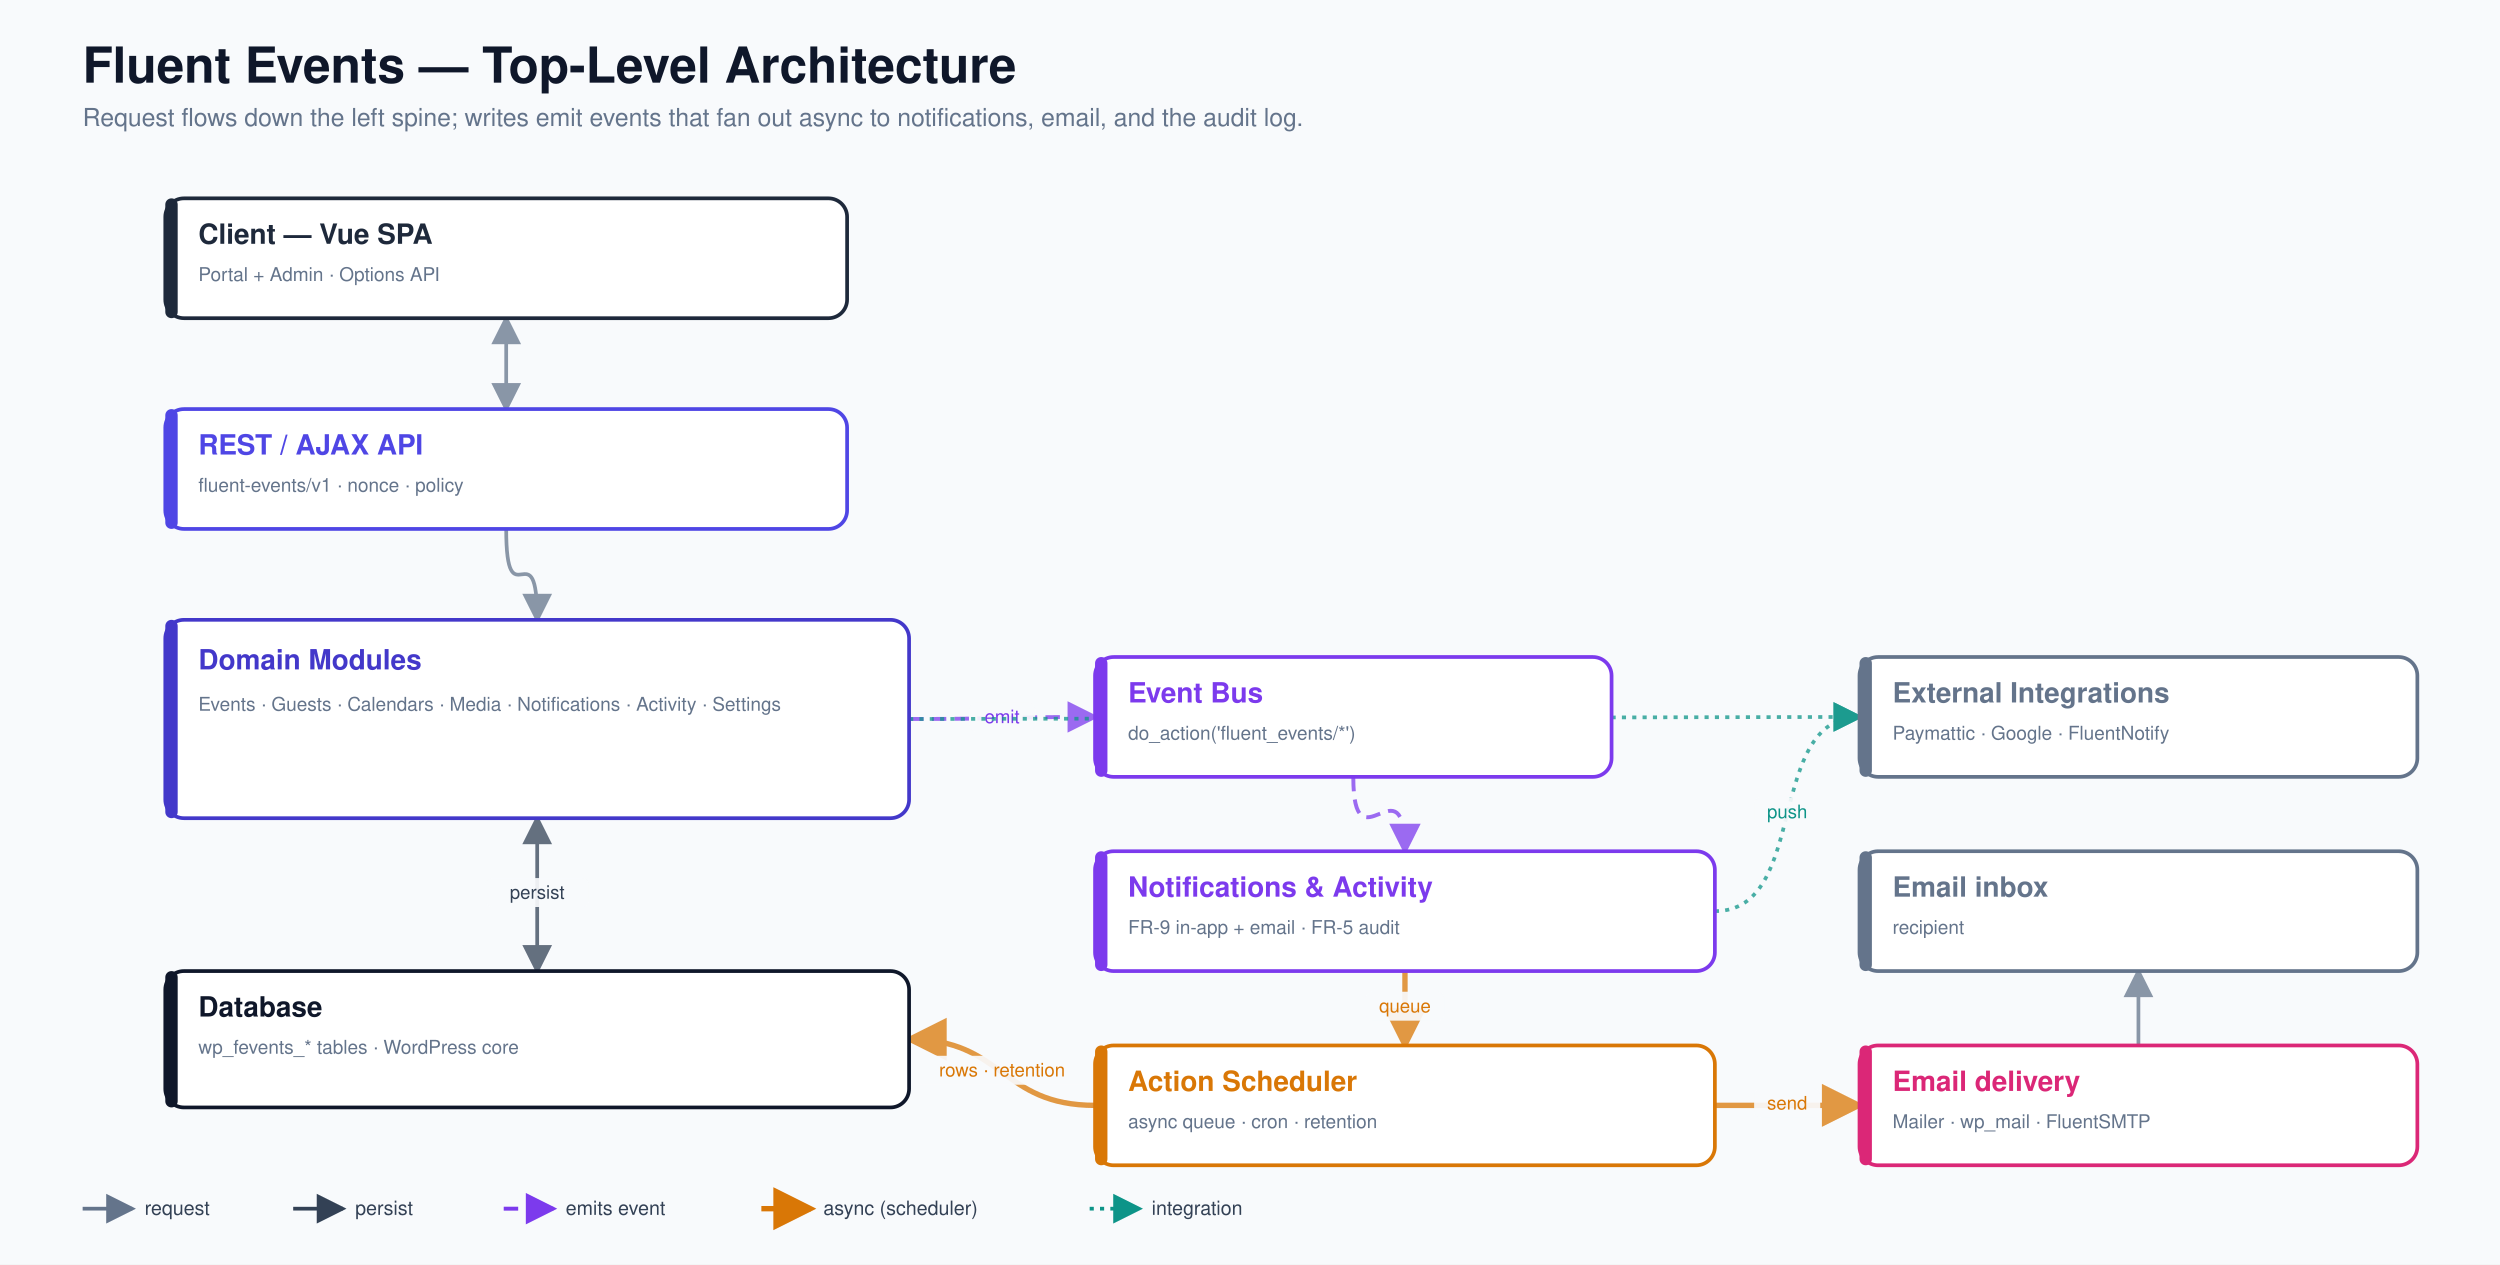
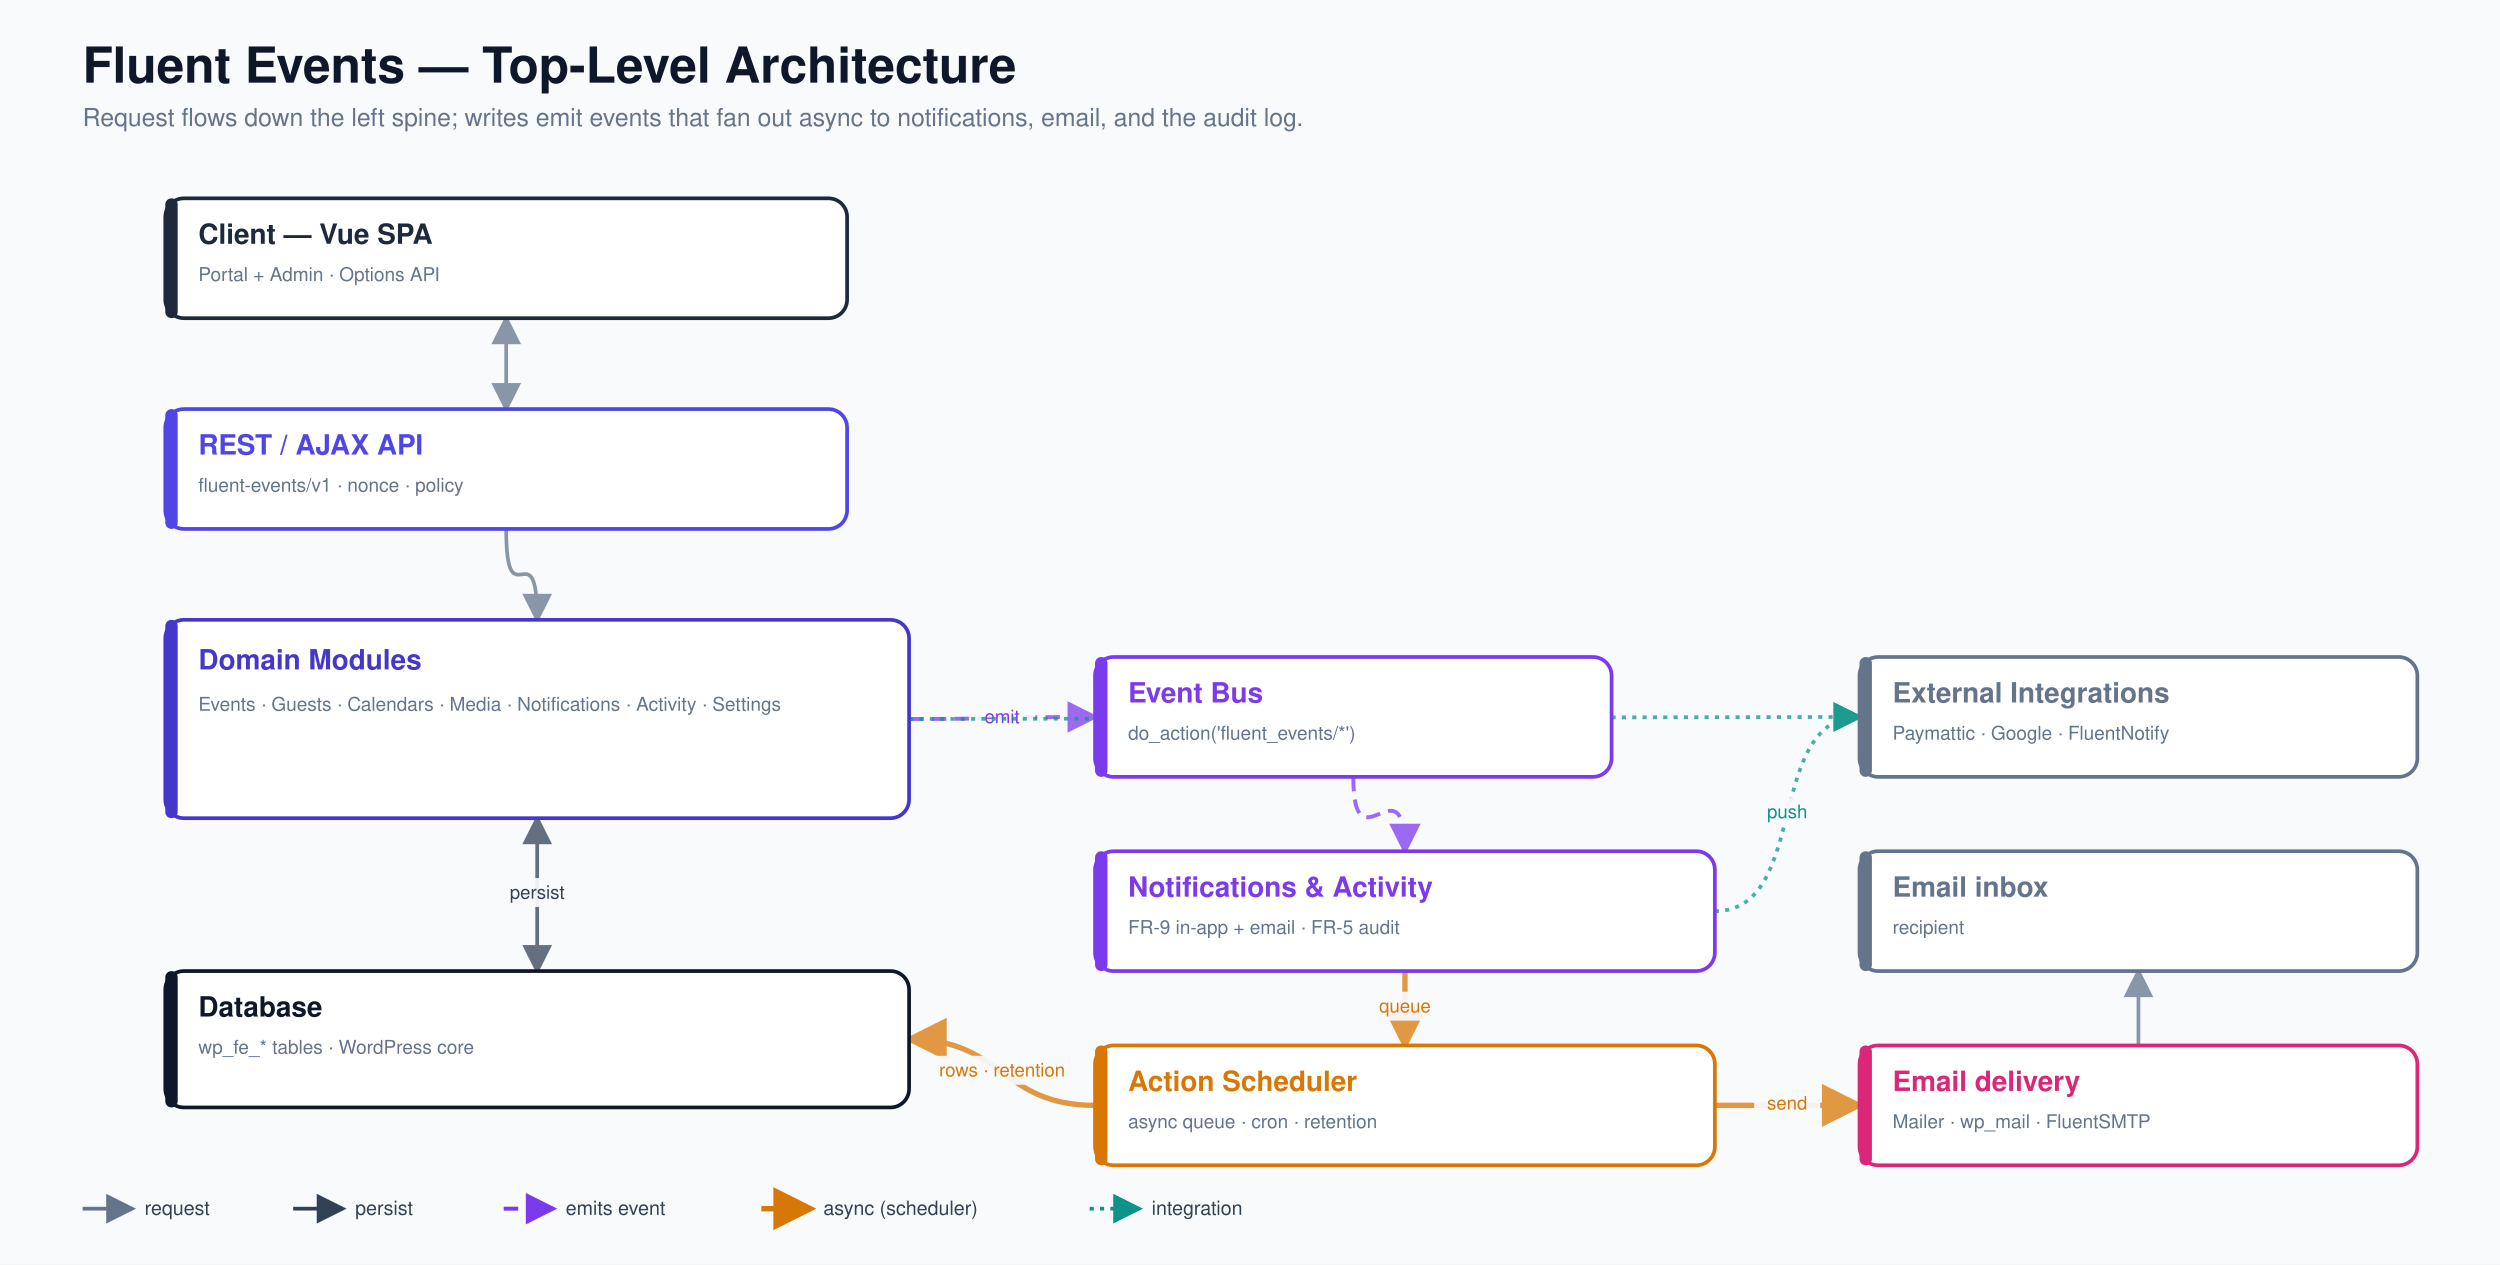
<svg xmlns="http://www.w3.org/2000/svg" width="1210" height="612" viewBox="0 0 1210 612" font-family="ui-sans-serif,Segoe UI,Helvetica,Arial,sans-serif">
  <defs>
    <marker id="ar0d9488" markerWidth="11" markerHeight="11" refX="8" refY="5" orient="auto-start-reverse">
      <path d="M1,1 L9,5 L1,9 z" fill="#0d9488" />
    </marker>
    <marker id="ar334155" markerWidth="11" markerHeight="11" refX="8" refY="5" orient="auto-start-reverse">
      <path d="M1,1 L9,5 L1,9 z" fill="#334155" />
    </marker>
    <marker id="ar64748b" markerWidth="11" markerHeight="11" refX="8" refY="5" orient="auto-start-reverse">
      <path d="M1,1 L9,5 L1,9 z" fill="#64748b" />
    </marker>
    <marker id="ar7c3aed" markerWidth="11" markerHeight="11" refX="8" refY="5" orient="auto-start-reverse">
      <path d="M1,1 L9,5 L1,9 z" fill="#7c3aed" />
    </marker>
    <marker id="ard97706" markerWidth="11" markerHeight="11" refX="8" refY="5" orient="auto-start-reverse">
      <path d="M1,1 L9,5 L1,9 z" fill="#d97706" />
    </marker>
  </defs>
  <rect x="0" y="0" width="1210" height="612" fill="#f8fafc" />
  <text x="40" y="40" font-size="24" font-weight="700" fill="#0f172a">Fluent Events — Top-Level Architecture</text>
  <text x="40" y="61" font-size="12" fill="#64748b">Request flows down the left spine; writes emit events that fan out async to notifications, email, and the audit log.</text>
  <path d="M245.0,154 C245.0,200 245.0,152 245.0,198" fill="none" stroke="#64748b" stroke-width="1.8" opacity="0.75" marker-start="url(#ar64748b)" marker-end="url(#ar64748b)" />
  <path d="M245.0,256 C245.0,302 260.0,254 260.0,300" fill="none" stroke="#64748b" stroke-width="1.8" opacity="0.75" marker-end="url(#ar64748b)" />
  <path d="M260.0,396 C260.0,442 260.0,424 260.0,470" fill="none" stroke="#334155" stroke-width="1.8" opacity="0.75" marker-start="url(#ar334155)" marker-end="url(#ar334155)" />
  <rect x="235" y="425" width="50" height="14" rx="3" fill="#f8fafc" opacity="0.92" />
  <text x="260" y="435" font-size="9" fill="#334155" text-anchor="middle">persist</text>
  <path d="M440,348.0 C486,348.0 484,347.0 530,347.0" fill="none" stroke="#7c3aed" stroke-width="1.9" opacity="0.75" stroke-dasharray="7,4" marker-end="url(#ar7c3aed)" />
  <rect x="469" y="340" width="32" height="14" rx="3" fill="#f8fafc" opacity="0.92" />
  <text x="485" y="350" font-size="9" fill="#7c3aed" text-anchor="middle">emit</text>
  <path d="M440,348.0 C486,348.0 854,347.0 900,347.0" fill="none" stroke="#0d9488" stroke-width="1.8" opacity="0.75" stroke-dasharray="2,3" marker-end="url(#ar0d9488)" />
  <rect x="639" y="340" width="62" height="14" rx="3" fill="#f8fafc" opacity="0.92" />
  <text x="670" y="350" font-size="9" fill="#0d9488" text-anchor="middle">integrate</text>
  <path d="M655.0,376 C655.0,422 680.0,366 680.0,412" fill="none" stroke="#7c3aed" stroke-width="1.9" opacity="0.75" stroke-dasharray="7,4" marker-end="url(#ar7c3aed)" />
  <path d="M680.0,470 C680.0,516 680.0,460 680.0,506" fill="none" stroke="#d97706" stroke-width="2.6" opacity="0.75" marker-end="url(#ard97706)" />
  <rect x="661" y="480" width="38" height="14" rx="3" fill="#f8fafc" opacity="0.92" />
  <text x="680" y="490" font-size="9" fill="#d97706" text-anchor="middle">queue</text>
  <path d="M530,535.0 C484,535.0 486,503.0 440,503.0" fill="none" stroke="#d97706" stroke-width="2.6" opacity="0.75" marker-end="url(#ard97706)" />
  <rect x="433" y="511" width="104" height="14" rx="3" fill="#f8fafc" opacity="0.92" />
  <text x="485" y="521" font-size="9" fill="#d97706" text-anchor="middle">rows · retention</text>
  <path d="M830,535.0 C876,535.0 854,535.0 900,535.0" fill="none" stroke="#d97706" stroke-width="2.6" opacity="0.75" marker-end="url(#ard97706)" />
  <rect x="849" y="527" width="32" height="14" rx="3" fill="#f8fafc" opacity="0.92" />
  <text x="865" y="537" font-size="9" fill="#d97706" text-anchor="middle">send</text>
  <path d="M1035.0,506 C1035.0,460 1035.0,516 1035.0,470" fill="none" stroke="#64748b" stroke-width="1.8" opacity="0.75" marker-end="url(#ar64748b)" />
  <path d="M830,441.0 C876,441.0 854,347.0 900,347.0" fill="none" stroke="#0d9488" stroke-width="1.8" opacity="0.75" stroke-dasharray="2,3" marker-end="url(#ar0d9488)" />
  <rect x="849" y="386" width="32" height="14" rx="3" fill="#f8fafc" opacity="0.92" />
  <text x="865" y="396" font-size="9" fill="#0d9488" text-anchor="middle">push</text>
  <g>
    <rect x="80" y="96" width="330" height="58" rx="9" fill="#ffffff" stroke="#1e293b" stroke-width="1.8" />
    <rect x="80" y="96" width="6" height="58" rx="3" fill="#1e293b" />
    <text x="96" y="118" font-size="13.5" font-weight="700" fill="#1e293b">Client — Vue SPA</text>
    <text x="96" y="136" font-size="9.2" fill="#64748b">Portal + Admin · Options API</text>
  </g>
  <g>
    <rect x="80" y="198" width="330" height="58" rx="9" fill="#ffffff" stroke="#4f46e5" stroke-width="1.8" />
    <rect x="80" y="198" width="6" height="58" rx="3" fill="#4f46e5" />
    <text x="96" y="220" font-size="13.5" font-weight="700" fill="#4f46e5">REST / AJAX API</text>
    <text x="96" y="238" font-size="9.2" fill="#64748b">fluent-events/v1 · nonce · policy</text>
  </g>
  <g>
    <rect x="80" y="300" width="360" height="96" rx="9" fill="#ffffff" stroke="#4338ca" stroke-width="1.8" />
    <rect x="80" y="300" width="6" height="96" rx="3" fill="#4338ca" />
    <text x="96" y="324" font-size="13.5" font-weight="700" fill="#4338ca">Domain Modules</text>
    <text x="96" y="344" font-size="9.2" fill="#64748b">Events · Guests · Calendars · Media · Notifications · Activity · Settings</text>
  </g>
  <g>
    <rect x="80" y="470" width="360" height="66" rx="9" fill="#ffffff" stroke="#0f172a" stroke-width="1.8" />
    <rect x="80" y="470" width="6" height="66" rx="3" fill="#0f172a" />
    <text x="96" y="492" font-size="13.5" font-weight="700" fill="#0f172a">Database</text>
-     <text x="96" y="510" font-size="9.2" fill="#64748b">wp_fevents_* tables · WordPress core</text>
+     <text x="96" y="510" font-size="9.2" fill="#64748b">wp_fe_* tables · WordPress core</text>
  </g>
  <g>
    <rect x="530" y="318" width="250" height="58" rx="9" fill="#ffffff" stroke="#7c3aed" stroke-width="1.8" />
    <rect x="530" y="318" width="6" height="58" rx="3" fill="#7c3aed" />
    <text x="546" y="340" font-size="13.5" font-weight="700" fill="#7c3aed">Event Bus</text>
    <text x="546" y="358" font-size="9.2" fill="#64748b">do_action('fluent_events/*')</text>
  </g>
  <g>
    <rect x="530" y="412" width="300" height="58" rx="9" fill="#ffffff" stroke="#7c3aed" stroke-width="1.8" />
    <rect x="530" y="412" width="6" height="58" rx="3" fill="#7c3aed" />
    <text x="546" y="434" font-size="13.5" font-weight="700" fill="#7c3aed">Notifications &amp; Activity</text>
    <text x="546" y="452" font-size="9.2" fill="#64748b">FR-9 in-app + email · FR-5 audit</text>
  </g>
  <g>
    <rect x="530" y="506" width="300" height="58" rx="9" fill="#ffffff" stroke="#d97706" stroke-width="1.8" />
    <rect x="530" y="506" width="6" height="58" rx="3" fill="#d97706" />
    <text x="546" y="528" font-size="13.5" font-weight="700" fill="#d97706">Action Scheduler</text>
    <text x="546" y="546" font-size="9.2" fill="#64748b">async queue · cron · retention</text>
  </g>
  <g>
    <rect x="900" y="318" width="270" height="58" rx="9" fill="#ffffff" stroke="#64748b" stroke-width="1.8" />
    <rect x="900" y="318" width="6" height="58" rx="3" fill="#64748b" />
    <text x="916" y="340" font-size="13.5" font-weight="700" fill="#64748b">External Integrations</text>
    <text x="916" y="358" font-size="9.2" fill="#64748b">Paymattic · Google · FluentNotify</text>
  </g>
  <g>
    <rect x="900" y="412" width="270" height="58" rx="9" fill="#ffffff" stroke="#64748b" stroke-width="1.8" />
    <rect x="900" y="412" width="6" height="58" rx="3" fill="#64748b" />
    <text x="916" y="434" font-size="13.5" font-weight="700" fill="#64748b">Email inbox</text>
    <text x="916" y="452" font-size="9.2" fill="#64748b">recipient</text>
  </g>
  <g>
    <rect x="900" y="506" width="270" height="58" rx="9" fill="#ffffff" stroke="#db2777" stroke-width="1.8" />
    <rect x="900" y="506" width="6" height="58" rx="3" fill="#db2777" />
    <text x="916" y="528" font-size="13.5" font-weight="700" fill="#db2777">Email delivery</text>
    <text x="916" y="546" font-size="9.2" fill="#64748b">Mailer · wp_mail · FluentSMTP</text>
  </g>
  <g transform="translate(40,588)">
    <line x1="0" y1="-3" x2="24" y2="-3" stroke="#64748b" stroke-width="1.8" marker-end="url(#ar64748b)" />
    <text x="30" y="0" font-size="9.5" fill="#334155">request</text>
    <line x1="101.9" y1="-3" x2="125.9" y2="-3" stroke="#334155" stroke-width="1.8" marker-end="url(#ar334155)" />
    <text x="131.9" y="0" font-size="9.5" fill="#334155">persist</text>
    <line x1="203.8" y1="-3" x2="227.8" y2="-3" stroke="#7c3aed" stroke-width="1.9" stroke-dasharray="7,4" marker-end="url(#ar7c3aed)" />
    <text x="233.8" y="0" font-size="9.5" fill="#334155">emits event</text>
    <line x1="328.5" y1="-3" x2="352.5" y2="-3" stroke="#d97706" stroke-width="2.6" marker-end="url(#ard97706)" />
    <text x="358.5" y="0" font-size="9.5" fill="#334155">async (scheduler)</text>
    <line x1="487.4" y1="-3" x2="511.4" y2="-3" stroke="#0d9488" stroke-width="1.8" stroke-dasharray="2,3" marker-end="url(#ar0d9488)" />
    <text x="517.4" y="0" font-size="9.5" fill="#334155">integration</text>
  </g>
</svg>
